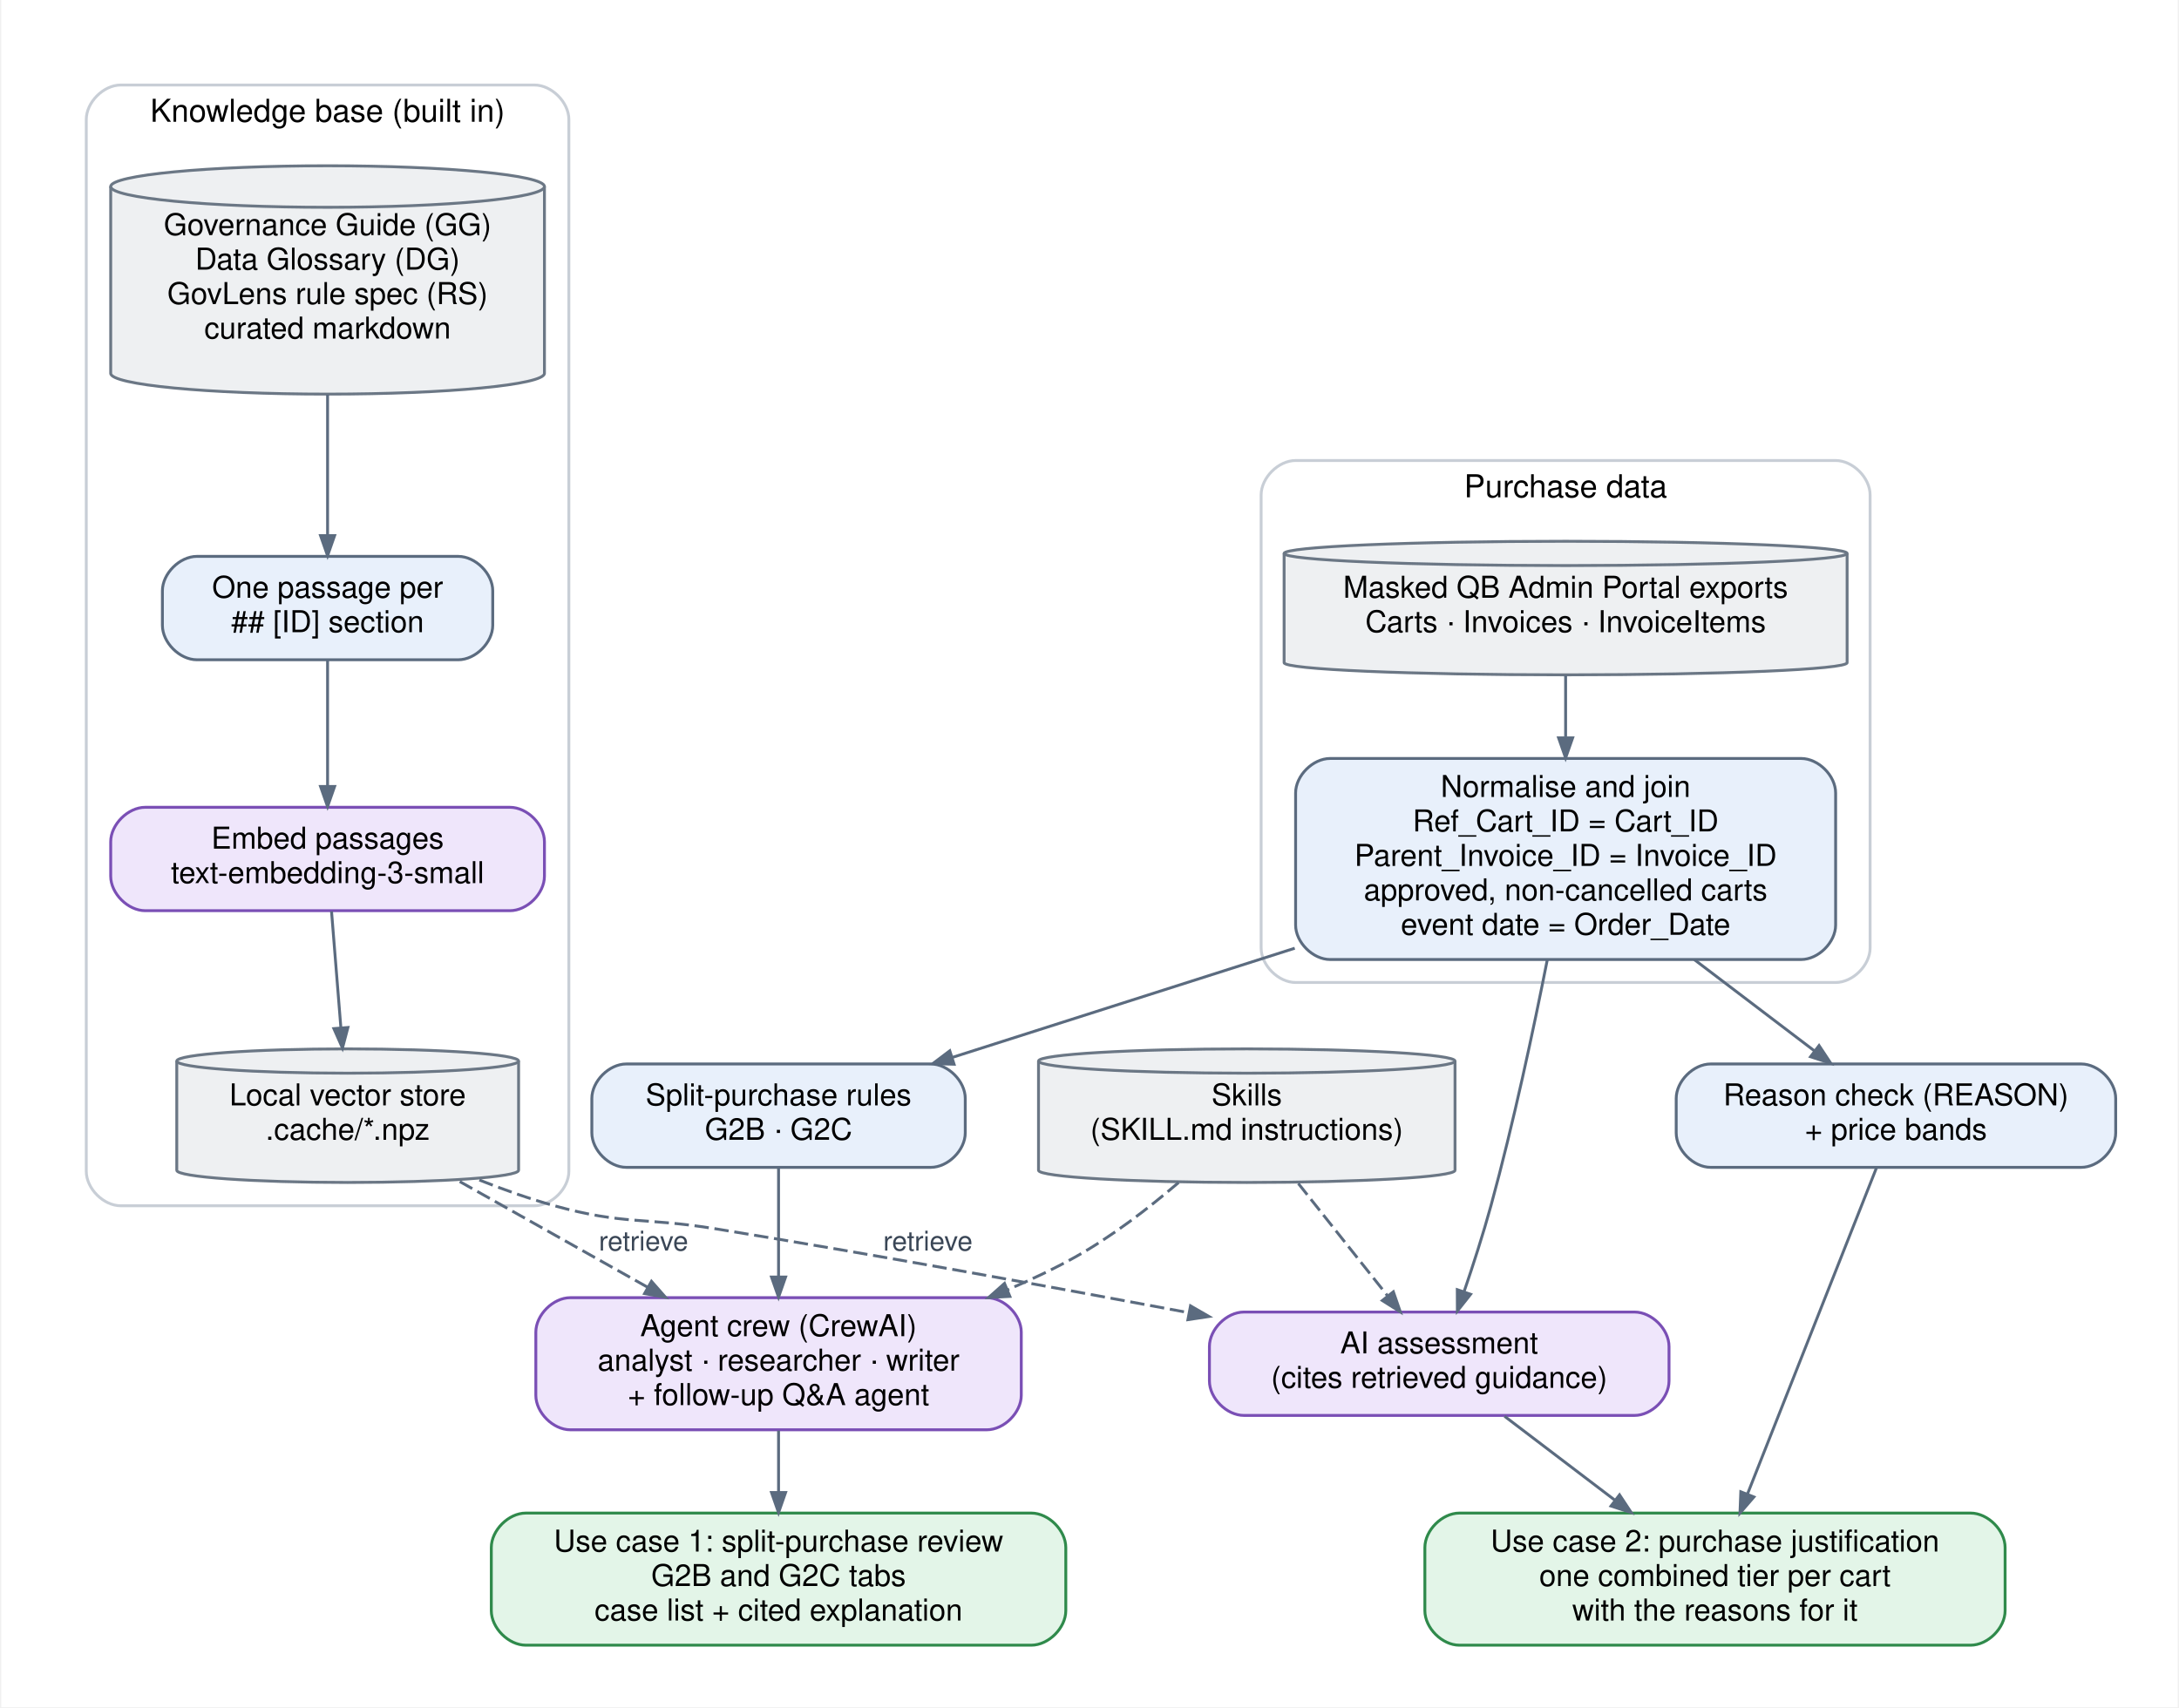
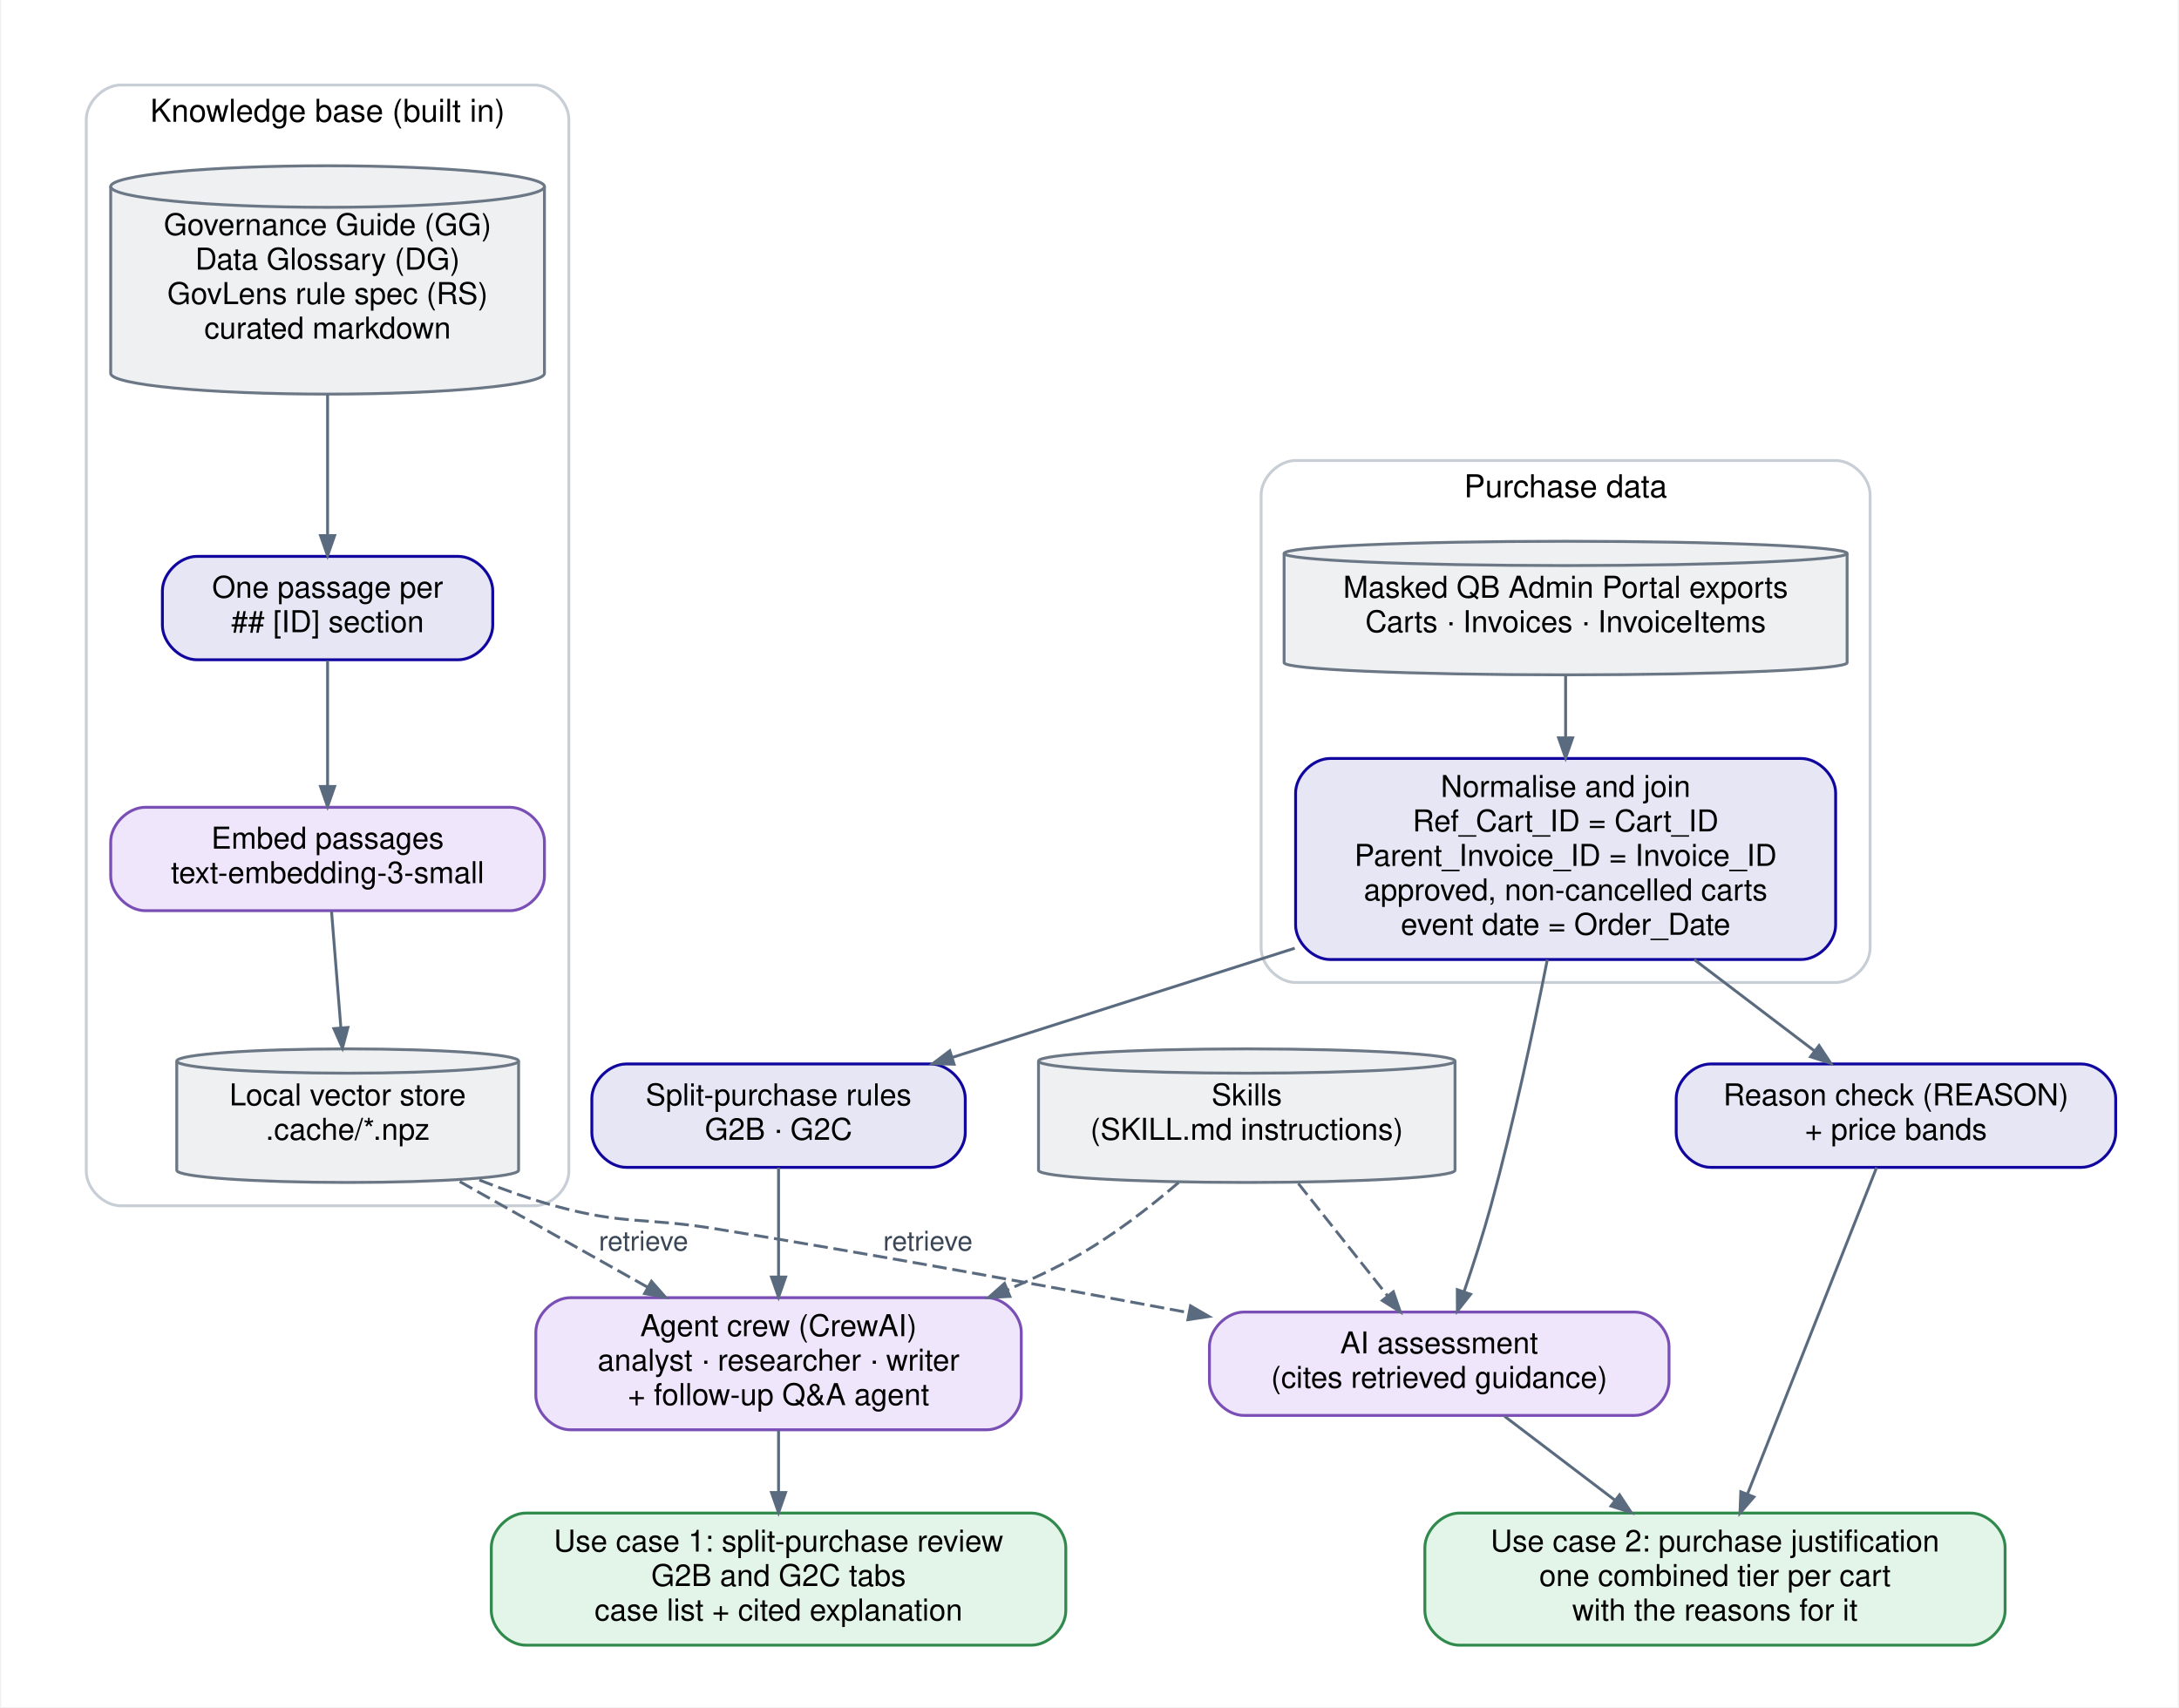
<svg xmlns="http://www.w3.org/2000/svg" width="758pt" height="594pt" viewBox="0.00 0.00 757.70 594.45">
  <g id="graph0" class="graph" transform="scale(1 1) rotate(0) translate(21.6 572.85)">
    <polygon fill="white" stroke="transparent" points="-21.6,21.6 -21.6,-572.85 736.1,-572.85 736.1,21.6 -21.6,21.6" />
    <g id="clust1" class="cluster">
      <path fill="white" stroke="#c8ced6" d="M429,-230.75C429,-230.75 617,-230.75 617,-230.75 623,-230.75 629,-236.75 629,-242.75 629,-242.75 629,-400.5 629,-400.5 629,-406.5 623,-412.5 617,-412.5 617,-412.5 429,-412.5 429,-412.5 423,-412.5 417,-406.5 417,-400.5 417,-400.5 417,-242.75 417,-242.75 417,-236.75 423,-230.75 429,-230.75" />
      <text text-anchor="middle" x="523" y="-399.7" font-family="Helvetica,sans-Serif" font-size="11.00">Purchase data</text>
    </g>
    <g id="clust2" class="cluster">
      <path fill="white" stroke="#c8ced6" d="M20,-153C20,-153 164,-153 164,-153 170,-153 176,-159 176,-165 176,-165 176,-531.25 176,-531.25 176,-537.25 170,-543.25 164,-543.25 164,-543.25 20,-543.25 20,-543.25 14,-543.25 8,-537.25 8,-531.25 8,-531.25 8,-165 8,-165 8,-159 14,-153 20,-153" />
      <text text-anchor="middle" x="92" y="-530.45" font-family="Helvetica,sans-Serif" font-size="11.00">Knowledge base (built in)</text>
    </g>
    <g id="node1" class="node">
      <path fill="#eef0f2" stroke="#6b7785" d="M621,-380.15C621,-382.48 577.07,-384.38 523,-384.38 468.93,-384.38 425,-382.48 425,-380.15 425,-380.15 425,-342.1 425,-342.1 425,-339.77 468.93,-337.87 523,-337.87 577.07,-337.87 621,-339.77 621,-342.1 621,-342.1 621,-380.15 621,-380.15" />
      <path fill="none" stroke="#6b7785" d="M621,-380.15C621,-377.82 577.07,-375.92 523,-375.92 468.93,-375.92 425,-377.82 425,-380.15" />
      <text text-anchor="middle" x="523" y="-364.73" font-family="Helvetica,sans-Serif" font-size="10.50">Masked QB Admin Portal exports</text>
      <text text-anchor="middle" x="523" y="-352.73" font-family="Helvetica,sans-Serif" font-size="10.50">Carts · Invoices · InvoiceItems</text>
    </g>
    <g id="node2" class="node">
-       <path fill="#e8f0fb" stroke="#5b6b7f" d="M605,-308.75C605,-308.75 441,-308.75 441,-308.75 435,-308.75 429,-302.75 429,-296.75 429,-296.75 429,-250.75 429,-250.75 429,-244.75 435,-238.75 441,-238.75 441,-238.75 605,-238.75 605,-238.75 611,-238.75 617,-244.75 617,-250.75 617,-250.75 617,-296.75 617,-296.75 617,-302.75 611,-308.75 605,-308.75" />
+       <path fill="#e7e6f5" stroke="#10069f" d="M605,-308.75C605,-308.75 441,-308.75 441,-308.75 435,-308.75 429,-302.75 429,-296.75 429,-296.75 429,-250.75 429,-250.75 429,-244.75 435,-238.75 441,-238.75 441,-238.75 605,-238.75 605,-238.75 611,-238.75 617,-244.75 617,-250.75 617,-250.75 617,-296.75 617,-296.75 617,-302.75 611,-308.75 605,-308.75" />
      <text text-anchor="middle" x="523" y="-295.35" font-family="Helvetica,sans-Serif" font-size="10.50">Normalise and join</text>
      <text text-anchor="middle" x="523" y="-283.35" font-family="Helvetica,sans-Serif" font-size="10.50">Ref_Cart_ID = Cart_ID</text>
      <text text-anchor="middle" x="523" y="-271.35" font-family="Helvetica,sans-Serif" font-size="10.50">Parent_Invoice_ID = Invoice_ID</text>
      <text text-anchor="middle" x="523" y="-259.35" font-family="Helvetica,sans-Serif" font-size="10.50">approved, non-cancelled carts</text>
      <text text-anchor="middle" x="523" y="-247.35" font-family="Helvetica,sans-Serif" font-size="10.50">event date = Order_Date</text>
    </g>
    <g id="edge1" class="edge">
      <path fill="none" stroke="#5b6b7f" d="M523,-337.69C523,-331.1 523,-323.66 523,-316.27" />
      <polygon fill="#5b6b7f" stroke="#5b6b7f" points="525.45,-315.93 523,-308.93 520.55,-315.93 525.45,-315.93" />
    </g>
    <g id="node7" class="node">
-       <path fill="#e8f0fb" stroke="#5b6b7f" d="M302,-202.38C302,-202.38 196,-202.38 196,-202.38 190,-202.38 184,-196.38 184,-190.38 184,-190.38 184,-178.38 184,-178.38 184,-172.38 190,-166.38 196,-166.38 196,-166.38 302,-166.38 302,-166.38 308,-166.38 314,-172.38 314,-178.38 314,-178.38 314,-190.38 314,-190.38 314,-196.38 308,-202.38 302,-202.38" />
+       <path fill="#e7e6f5" stroke="#10069f" d="M302,-202.38C302,-202.38 196,-202.38 196,-202.38 190,-202.38 184,-196.38 184,-190.38 184,-190.38 184,-178.38 184,-178.38 184,-172.38 190,-166.38 196,-166.38 196,-166.38 302,-166.38 302,-166.38 308,-166.38 314,-172.38 314,-178.38 314,-178.38 314,-190.38 314,-190.38 314,-196.38 308,-202.38 302,-202.38" />
      <text text-anchor="middle" x="249" y="-187.97" font-family="Helvetica,sans-Serif" font-size="10.50">Split-purchase rules</text>
      <text text-anchor="middle" x="249" y="-175.97" font-family="Helvetica,sans-Serif" font-size="10.50">G2B · G2C</text>
    </g>
    <g id="edge5" class="edge">
      <path fill="none" stroke="#5b6b7f" d="M428.7,-242.68C389.23,-230.09 344.5,-215.83 309.54,-204.68" />
      <polygon fill="#5b6b7f" stroke="#5b6b7f" points="310.1,-202.29 302.68,-202.49 308.61,-206.96 310.1,-202.29" />
    </g>
    <g id="node8" class="node">
-       <path fill="#e8f0fb" stroke="#5b6b7f" d="M702.5,-202.38C702.5,-202.38 573.5,-202.38 573.5,-202.38 567.5,-202.38 561.5,-196.38 561.5,-190.38 561.5,-190.38 561.5,-178.38 561.5,-178.38 561.5,-172.38 567.5,-166.38 573.5,-166.38 573.5,-166.38 702.5,-166.38 702.5,-166.38 708.5,-166.38 714.5,-172.38 714.5,-178.38 714.5,-178.38 714.5,-190.38 714.5,-190.38 714.5,-196.38 708.5,-202.38 702.5,-202.38" />
+       <path fill="#e7e6f5" stroke="#10069f" d="M702.5,-202.38C702.5,-202.38 573.5,-202.38 573.5,-202.38 567.5,-202.38 561.5,-196.38 561.5,-190.38 561.5,-190.38 561.5,-178.38 561.5,-178.38 561.5,-172.38 567.5,-166.38 573.5,-166.38 573.5,-166.38 702.5,-166.38 702.5,-166.38 708.5,-166.38 714.5,-172.38 714.5,-178.38 714.5,-178.38 714.5,-190.38 714.5,-190.38 714.5,-196.38 708.5,-202.38 702.5,-202.38" />
      <text text-anchor="middle" x="638" y="-187.97" font-family="Helvetica,sans-Serif" font-size="10.50">Reason check (REASON)</text>
      <text text-anchor="middle" x="638" y="-175.97" font-family="Helvetica,sans-Serif" font-size="10.50">+ price bands</text>
    </g>
    <g id="edge10" class="edge">
      <path fill="none" stroke="#5b6b7f" d="M567.79,-238.72C581.9,-228 597.09,-216.46 609.71,-206.87" />
      <polygon fill="#5b6b7f" stroke="#5b6b7f" points="611.23,-208.79 615.32,-202.61 608.26,-204.89 611.23,-208.79" />
    </g>
    <g id="node9" class="node">
      <path fill="#efe6fb" stroke="#7a4fb5" d="M547,-116C547,-116 411,-116 411,-116 405,-116 399,-110 399,-104 399,-104 399,-92 399,-92 399,-86 405,-80 411,-80 411,-80 547,-80 547,-80 553,-80 559,-86 559,-92 559,-92 559,-104 559,-104 559,-110 553,-116 547,-116" />
      <text text-anchor="middle" x="479" y="-101.6" font-family="Helvetica,sans-Serif" font-size="10.50">AI assessment</text>
      <text text-anchor="middle" x="479" y="-89.6" font-family="Helvetica,sans-Serif" font-size="10.50">(cites retrieved guidance)</text>
    </g>
    <g id="edge12" class="edge">
      <path fill="none" stroke="#5b6b7f" d="M516.63,-238.7C511.87,-214.61 504.85,-181.62 497,-153 494.29,-143.13 490.83,-132.4 487.66,-123.13" />
      <polygon fill="#5b6b7f" stroke="#5b6b7f" points="489.92,-122.18 485.32,-116.36 485.29,-123.78 489.92,-122.18" />
    </g>
    <g id="node3" class="node">
      <path fill="#eef0f2" stroke="#6b7785" d="M167.5,-507.9C167.5,-511.89 133.66,-515.13 92,-515.13 50.34,-515.13 16.5,-511.89 16.5,-507.9 16.5,-507.9 16.5,-442.85 16.5,-442.85 16.5,-438.86 50.34,-435.62 92,-435.62 133.66,-435.62 167.5,-438.86 167.5,-442.85 167.5,-442.85 167.5,-507.9 167.5,-507.9" />
      <path fill="none" stroke="#6b7785" d="M167.5,-507.9C167.5,-503.91 133.66,-500.67 92,-500.67 50.34,-500.67 16.5,-503.91 16.5,-507.9" />
      <text text-anchor="middle" x="92" y="-490.98" font-family="Helvetica,sans-Serif" font-size="10.50">Governance Guide (GG)</text>
      <text text-anchor="middle" x="92" y="-478.98" font-family="Helvetica,sans-Serif" font-size="10.50">Data Glossary (DG)</text>
      <text text-anchor="middle" x="92" y="-466.98" font-family="Helvetica,sans-Serif" font-size="10.50">GovLens rule spec (RS)</text>
      <text text-anchor="middle" x="92" y="-454.98" font-family="Helvetica,sans-Serif" font-size="10.50">curated markdown</text>
    </g>
    <g id="node4" class="node">
-       <path fill="#e8f0fb" stroke="#5b6b7f" d="M137.5,-379.12C137.5,-379.12 46.5,-379.12 46.5,-379.12 40.5,-379.12 34.5,-373.12 34.5,-367.12 34.5,-367.12 34.5,-355.12 34.5,-355.12 34.5,-349.12 40.5,-343.12 46.5,-343.12 46.5,-343.12 137.5,-343.12 137.5,-343.12 143.5,-343.12 149.5,-349.12 149.5,-355.12 149.5,-355.12 149.5,-367.12 149.5,-367.12 149.5,-373.12 143.5,-379.12 137.5,-379.12" />
+       <path fill="#e7e6f5" stroke="#10069f" d="M137.5,-379.12C137.5,-379.12 46.5,-379.12 46.5,-379.12 40.5,-379.12 34.5,-373.12 34.5,-367.12 34.5,-367.12 34.5,-355.12 34.5,-355.12 34.5,-349.12 40.5,-343.12 46.5,-343.12 46.5,-343.12 137.5,-343.12 137.5,-343.12 143.5,-343.12 149.5,-349.12 149.5,-355.12 149.5,-355.12 149.5,-367.12 149.5,-367.12 149.5,-373.12 143.5,-379.12 137.5,-379.12" />
      <text text-anchor="middle" x="92" y="-364.73" font-family="Helvetica,sans-Serif" font-size="10.50">One passage per</text>
      <text text-anchor="middle" x="92" y="-352.73" font-family="Helvetica,sans-Serif" font-size="10.50">## [ID] section</text>
    </g>
    <g id="edge2" class="edge">
      <path fill="none" stroke="#5b6b7f" d="M92,-435.43C92,-419.15 92,-400.73 92,-386.42" />
      <polygon fill="#5b6b7f" stroke="#5b6b7f" points="94.45,-386.35 92,-379.35 89.55,-386.35 94.45,-386.35" />
    </g>
    <g id="node5" class="node">
      <path fill="#efe6fb" stroke="#7a4fb5" d="M155.5,-291.75C155.5,-291.75 28.5,-291.75 28.5,-291.75 22.5,-291.75 16.5,-285.75 16.5,-279.75 16.5,-279.75 16.5,-267.75 16.5,-267.75 16.5,-261.75 22.5,-255.75 28.5,-255.75 28.5,-255.75 155.5,-255.75 155.5,-255.75 161.5,-255.75 167.5,-261.75 167.5,-267.75 167.5,-267.75 167.5,-279.75 167.5,-279.75 167.5,-285.75 161.5,-291.75 155.5,-291.75" />
      <text text-anchor="middle" x="92" y="-277.35" font-family="Helvetica,sans-Serif" font-size="10.50">Embed passages</text>
      <text text-anchor="middle" x="92" y="-265.35" font-family="Helvetica,sans-Serif" font-size="10.50">text-embedding-3-small</text>
    </g>
    <g id="edge3" class="edge">
      <path fill="none" stroke="#5b6b7f" d="M92,-342.85C92,-330.35 92,-313.28 92,-299.36" />
      <polygon fill="#5b6b7f" stroke="#5b6b7f" points="94.45,-299 92,-292 89.55,-299 94.45,-299" />
    </g>
    <g id="node6" class="node">
      <path fill="#eef0f2" stroke="#6b7785" d="M158.5,-203.4C158.5,-205.73 131.83,-207.63 99,-207.63 66.17,-207.63 39.5,-205.73 39.5,-203.4 39.5,-203.4 39.5,-165.35 39.5,-165.35 39.5,-163.02 66.17,-161.12 99,-161.12 131.83,-161.12 158.5,-163.02 158.5,-165.35 158.5,-165.35 158.5,-203.4 158.5,-203.4" />
      <path fill="none" stroke="#6b7785" d="M158.5,-203.4C158.5,-201.07 131.83,-199.17 99,-199.17 66.17,-199.17 39.5,-201.07 39.5,-203.4" />
      <text text-anchor="middle" x="99" y="-187.97" font-family="Helvetica,sans-Serif" font-size="10.50">Local vector store</text>
      <text text-anchor="middle" x="99" y="-175.97" font-family="Helvetica,sans-Serif" font-size="10.50">.cache/*.npz</text>
    </g>
    <g id="edge4" class="edge">
      <path fill="none" stroke="#5b6b7f" d="M93.38,-255.49C94.3,-243.99 95.54,-228.58 96.62,-215.14" />
      <polygon fill="#5b6b7f" stroke="#5b6b7f" points="99.08,-215.08 97.19,-207.91 94.19,-214.69 99.08,-215.08" />
    </g>
    <g id="edge15" class="edge">
      <path fill="none" stroke="#5b6b7f" stroke-dasharray="5,2" d="M144.85,-161.97C153.41,-158.57 162.37,-155.39 171,-153 195.23,-146.28 202.18,-149.04 227,-145 281.91,-136.07 343.33,-124.88 391.79,-115.78" />
      <polygon fill="#5b6b7f" stroke="#5b6b7f" points="392.42,-118.15 398.84,-114.45 391.51,-113.34 392.42,-118.15" />
      <text text-anchor="middle" x="301" y="-137.4" font-family="Helvetica,sans-Serif" font-size="9.50" fill="#3a4656">retrieve</text>
    </g>
    <g id="node10" class="node">
      <path fill="#efe6fb" stroke="#7a4fb5" d="M321.5,-121C321.5,-121 176.5,-121 176.5,-121 170.5,-121 164.5,-115 164.5,-109 164.5,-109 164.5,-87 164.5,-87 164.5,-81 170.5,-75 176.5,-75 176.5,-75 321.5,-75 321.5,-75 327.5,-75 333.5,-81 333.5,-87 333.5,-87 333.5,-109 333.5,-109 333.5,-115 327.5,-121 321.5,-121" />
      <text text-anchor="middle" x="249" y="-107.6" font-family="Helvetica,sans-Serif" font-size="10.50">Agent crew (CrewAI)</text>
      <text text-anchor="middle" x="249" y="-95.6" font-family="Helvetica,sans-Serif" font-size="10.50">analyst · researcher · writer</text>
      <text text-anchor="middle" x="249" y="-83.6" font-family="Helvetica,sans-Serif" font-size="10.50">+ follow-up Q&amp;A agent</text>
    </g>
    <g id="edge14" class="edge">
      <path fill="none" stroke="#5b6b7f" stroke-dasharray="5,2" d="M138.02,-161.43C158,-150.19 182.45,-136.44 203.31,-124.7" />
      <polygon fill="#5b6b7f" stroke="#5b6b7f" points="204.76,-126.7 209.66,-121.13 202.35,-122.43 204.76,-126.7" />
      <text text-anchor="middle" x="202" y="-137.4" font-family="Helvetica,sans-Serif" font-size="9.50" fill="#3a4656">retrieve</text>
    </g>
    <g id="edge6" class="edge">
      <path fill="none" stroke="#5b6b7f" d="M249,-166.3C249,-155.43 249,-141.07 249,-128.4" />
      <polygon fill="#5b6b7f" stroke="#5b6b7f" points="251.45,-128.18 249,-121.18 246.55,-128.18 251.45,-128.18" />
    </g>
    <g id="node13" class="node">
      <path fill="#e3f5e8" stroke="#2f8a4b" d="M664,-46C664,-46 486,-46 486,-46 480,-46 474,-40 474,-34 474,-34 474,-12 474,-12 474,-6 480,0 486,0 486,0 664,0 664,0 670,0 676,-6 676,-12 676,-12 676,-34 676,-34 676,-40 670,-46 664,-46" />
      <text text-anchor="middle" x="575" y="-32.6" font-family="Helvetica,sans-Serif" font-size="10.50">Use case 2: purchase justification</text>
      <text text-anchor="middle" x="575" y="-20.6" font-family="Helvetica,sans-Serif" font-size="10.50">one combined tier per cart</text>
      <text text-anchor="middle" x="575" y="-8.6" font-family="Helvetica,sans-Serif" font-size="10.50">with the reasons for it</text>
    </g>
    <g id="edge11" class="edge">
      <path fill="none" stroke="#5b6b7f" d="M631.26,-166.32C620.53,-139.18 599.45,-85.86 586.36,-52.75" />
      <polygon fill="#5b6b7f" stroke="#5b6b7f" points="588.55,-51.61 583.7,-46 583.99,-53.41 588.55,-51.61" />
    </g>
    <g id="edge13" class="edge">
      <path fill="none" stroke="#5b6b7f" d="M501.75,-79.7C513.19,-71 527.31,-60.26 540.09,-50.54" />
      <polygon fill="#5b6b7f" stroke="#5b6b7f" points="541.77,-52.35 545.86,-46.16 538.8,-48.45 541.77,-52.35" />
    </g>
    <g id="node12" class="node">
      <path fill="#e3f5e8" stroke="#2f8a4b" d="M337,-46C337,-46 161,-46 161,-46 155,-46 149,-40 149,-34 149,-34 149,-12 149,-12 149,-6 155,0 161,0 161,0 337,0 337,0 343,0 349,-6 349,-12 349,-12 349,-34 349,-34 349,-40 343,-46 337,-46" />
      <text text-anchor="middle" x="249" y="-32.6" font-family="Helvetica,sans-Serif" font-size="10.50">Use case 1: split-purchase review</text>
      <text text-anchor="middle" x="249" y="-20.6" font-family="Helvetica,sans-Serif" font-size="10.50">G2B and G2C tabs</text>
      <text text-anchor="middle" x="249" y="-8.6" font-family="Helvetica,sans-Serif" font-size="10.50">case list + cited explanation</text>
    </g>
    <g id="edge7" class="edge">
      <path fill="none" stroke="#5b6b7f" d="M249,-74.7C249,-67.91 249,-60.34 249,-53.16" />
      <polygon fill="#5b6b7f" stroke="#5b6b7f" points="251.45,-53.16 249,-46.16 246.55,-53.16 251.45,-53.16" />
    </g>
    <g id="node11" class="node">
      <path fill="#eef0f2" stroke="#6b7785" d="M484.5,-203.4C484.5,-205.73 452,-207.63 412,-207.63 372,-207.63 339.5,-205.73 339.5,-203.4 339.5,-203.4 339.5,-165.35 339.5,-165.35 339.5,-163.02 372,-161.12 412,-161.12 452,-161.12 484.5,-163.02 484.5,-165.35 484.5,-165.35 484.5,-203.4 484.5,-203.4" />
      <path fill="none" stroke="#6b7785" d="M484.5,-203.4C484.5,-201.07 452,-199.17 412,-199.17 372,-199.17 339.5,-201.07 339.5,-203.4" />
      <text text-anchor="middle" x="412" y="-187.97" font-family="Helvetica,sans-Serif" font-size="10.50">Skills</text>
      <text text-anchor="middle" x="412" y="-175.97" font-family="Helvetica,sans-Serif" font-size="10.50">(SKILL.md instructions)</text>
    </g>
    <g id="edge9" class="edge">
      <path fill="none" stroke="#5b6b7f" stroke-dasharray="5,2" d="M429.95,-160.76C439.55,-148.68 451.33,-133.85 460.94,-121.75" />
      <polygon fill="#5b6b7f" stroke="#5b6b7f" points="463.03,-123.05 465.46,-116.05 459.19,-120.01 463.03,-123.05" />
    </g>
    <g id="edge8" class="edge">
      <path fill="none" stroke="#5b6b7f" stroke-dasharray="5,2" d="M388.27,-161.1C377.75,-152.09 364.86,-142.15 352,-135 344.69,-130.94 336.84,-127.21 328.85,-123.81" />
      <polygon fill="#5b6b7f" stroke="#5b6b7f" points="329.53,-121.44 322.12,-121.04 327.66,-125.97 329.53,-121.44" />
    </g>
  </g>
</svg>
